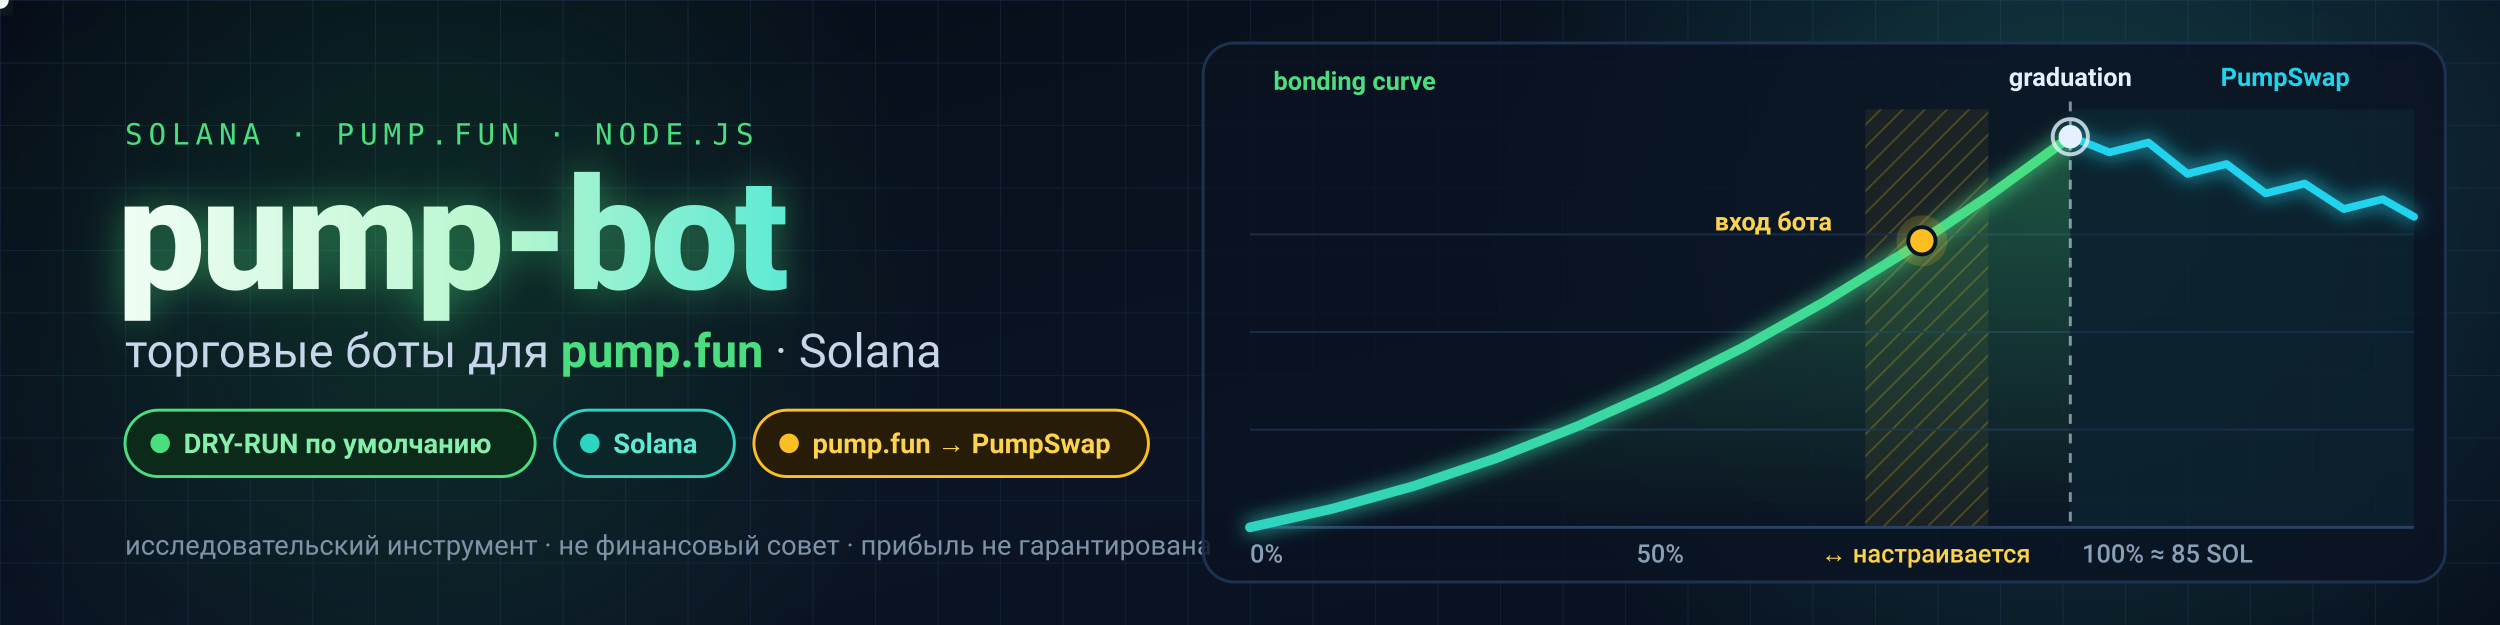
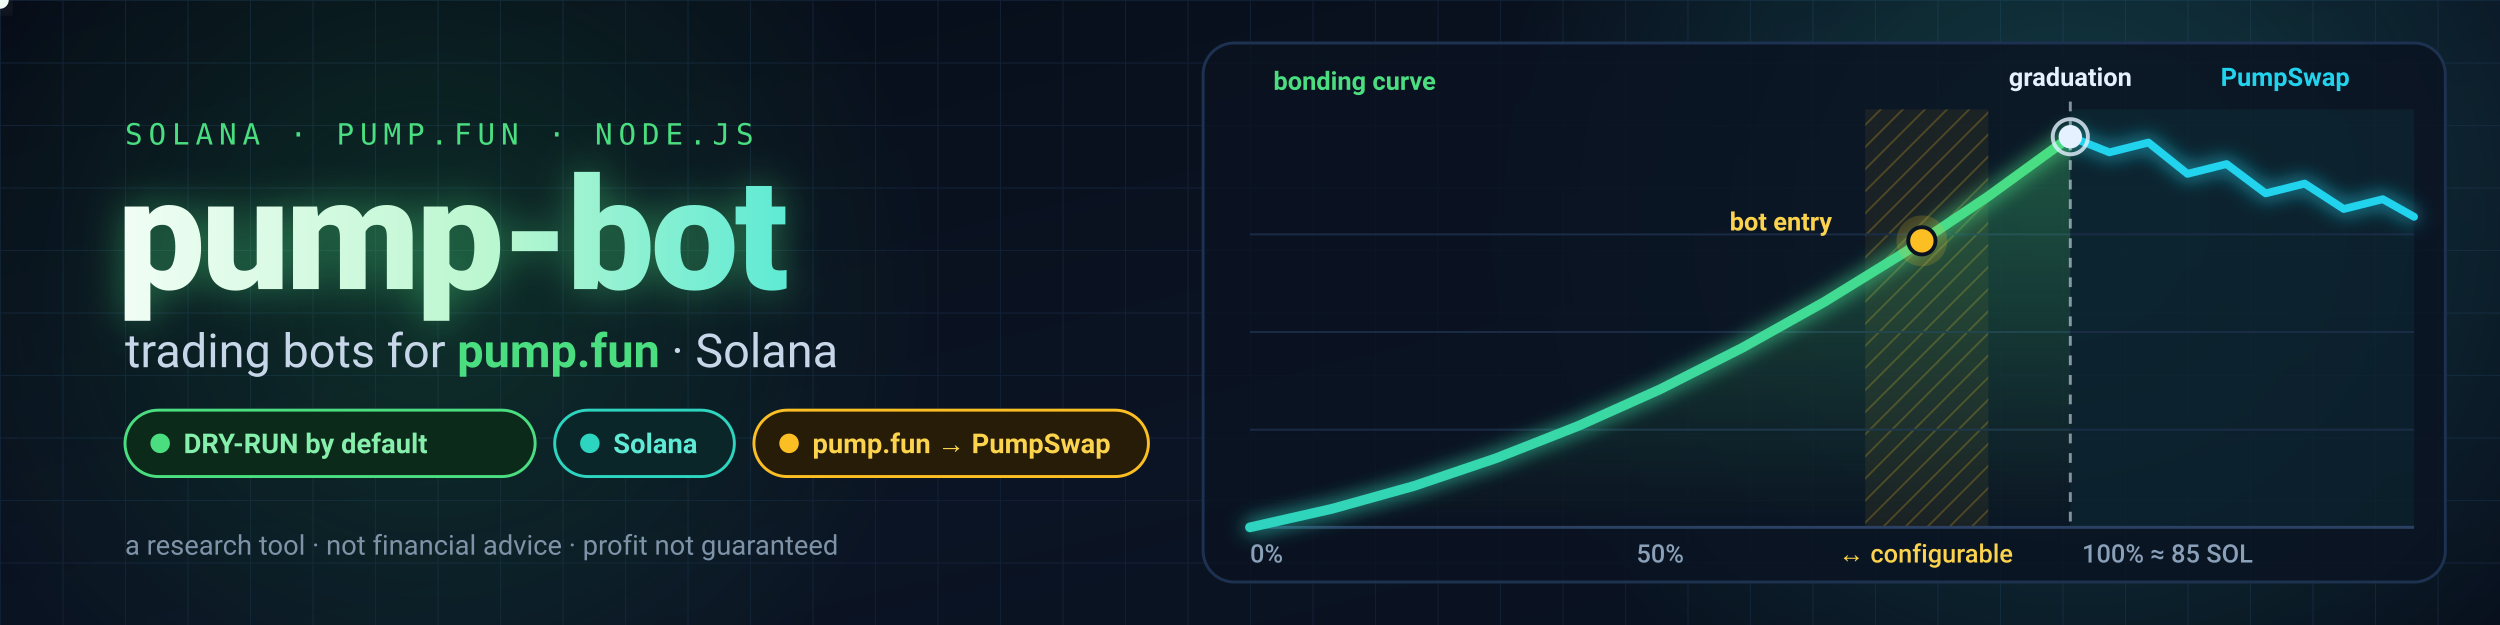
<svg xmlns="http://www.w3.org/2000/svg" xmlns:xlink="http://www.w3.org/1999/xlink" width="1280" height="320" viewBox="0 0 1280 320" role="img" aria-labelledby="bannerTitle bannerDesc">
  <defs>
    <linearGradient id="bg" x1="0" y1="0" x2="1" y2="1">
      <stop offset="0" stop-color="#070d18" />
      <stop offset="0.6" stop-color="#0b1424" />
      <stop offset="1" stop-color="#08101d" />
    </linearGradient>
    <radialGradient id="glowL" cx="0.5" cy="0.5" r="0.5">
      <stop offset="0" stop-color="#22c55e" stop-opacity="0.16" />
      <stop offset="1" stop-color="#22c55e" stop-opacity="0" />
    </radialGradient>
    <radialGradient id="glowR" cx="0.5" cy="0.5" r="0.5">
      <stop offset="0" stop-color="#2dd4bf" stop-opacity="0.22" />
      <stop offset="1" stop-color="#2dd4bf" stop-opacity="0" />
    </radialGradient>
    <linearGradient id="title" x1="0" y1="0" x2="1" y2="0">
      <stop offset="0" stop-color="#f0fdf4" />
      <stop offset="0.55" stop-color="#bbf7d0" />
      <stop offset="1" stop-color="#5eead4" />
    </linearGradient>
    <linearGradient id="curve" x1="0" y1="0" x2="1" y2="0">
      <stop offset="0" stop-color="#2dd4bf" />
      <stop offset="1" stop-color="#4ade80" />
    </linearGradient>
    <linearGradient id="area" x1="0" y1="0" x2="0" y2="1">
      <stop offset="0" stop-color="#4ade80" stop-opacity="0.30" />
      <stop offset="1" stop-color="#4ade80" stop-opacity="0" />
    </linearGradient>
    <pattern id="grid" width="32" height="32" patternUnits="userSpaceOnUse">
      <path d="M32 0H0V32" fill="none" stroke="#14233a" stroke-width="1" />
    </pattern>
    <pattern id="hatch" width="8" height="8" patternUnits="userSpaceOnUse" patternTransform="rotate(45)">
      <rect width="8" height="8" fill="#fbbf24" fill-opacity="0.07" />
      <path d="M0 0V8" stroke="#fbbf24" stroke-opacity="0.22" stroke-width="2" />
    </pattern>
    <filter id="glow" x="-20%" y="-40%" width="140%" height="180%">
      <feGaussianBlur stdDeviation="5" result="b" />
      <feMerge>
        <feMergeNode in="b" />
        <feMergeNode in="SourceGraphic" />
      </feMerge>
    </filter>
    <filter id="blur" x="-10%" y="-30%" width="120%" height="160%">
      <feGaussianBlur stdDeviation="10" />
    </filter>
    <path id="life" d="M640 270 L682 260.5 L724 248.8 L766 234.6 L808 218.1 L850 199.3 L892 178.1 L934 154.6 L976 128.7 L1018 100.5 L1060 70 L1080 78 L1100 73 L1120 89 L1140 84 L1160 99 L1180 94 L1200 107 L1220 102 L1236 111" />
  </defs>
  <rect width="1280" height="320" fill="url(#bg)" />
  <rect width="1280" height="320" fill="url(#grid)" opacity="0.8" />
  <circle cx="220" cy="150" r="260" fill="url(#glowL)" />
  <circle cx="1060" cy="110" r="300" fill="url(#glowR)" />
  <g font-family="system-ui, -apple-system, Segoe UI, Roboto, Arial, sans-serif">
    <text x="64" y="74" font-family="ui-monospace, SFMono-Regular, Menlo, Consolas, monospace" font-size="15" letter-spacing="3" fill="#4ade80">SOLANA · PUMP.FUN · NODE.JS</text>
    <text x="60" y="148" font-size="80" font-weight="800" letter-spacing="-2" fill="#4ade80" opacity="0.45" filter="url(#blur)">pump-bot</text>
    <text x="60" y="148" font-size="80" font-weight="800" letter-spacing="-2" fill="url(#title)">pump-bot</text>
-     <text x="64" y="188" font-size="24" fill="#c7d6e8">торговые боты для <tspan fill="#4ade80" font-weight="700">pump.fun</tspan> · Solana</text>
+     <text x="64" y="188" font-size="24" fill="#c7d6e8">trading bots for <tspan fill="#4ade80" font-weight="700">pump.fun</tspan> · Solana</text>
    <g font-size="14" font-weight="600">
      <rect x="64" y="210" width="210" height="34" rx="17" fill="#0b2a1a" stroke="#4ade80" stroke-width="1.5" />
      <circle cx="82" cy="227" r="5" fill="#4ade80" />
-       <text x="94" y="232" fill="#86efac">DRY-RUN по умолчанию</text>
+       <text x="94" y="232" fill="#86efac">DRY-RUN by default</text>
      <rect x="284" y="210" width="92" height="34" rx="17" fill="#0a2629" stroke="#2dd4bf" stroke-width="1.5" />
      <circle cx="302" cy="227" r="5" fill="#2dd4bf" />
      <text x="314" y="232" fill="#5eead4">Solana</text>
      <rect x="386" y="210" width="202" height="34" rx="17" fill="#271c07" stroke="#fbbf24" stroke-width="1.5" />
      <circle cx="404" cy="227" r="5" fill="#fbbf24" />
      <text x="416" y="232" fill="#fcd34d">pump.fun → PumpSwap</text>
    </g>
-     <text x="64" y="284" font-size="14" fill="#7f93a8">исследовательский инструмент · не финансовый совет · прибыль не гарантирована</text>
+     <text x="64" y="284" font-size="14" fill="#7f93a8">a research tool · not financial advice · profit not guaranteed</text>
  </g>
  <rect x="616" y="22" width="636" height="276" rx="16" fill="#0a1322" fill-opacity="0.82" stroke="#1d3150" stroke-width="1.5" />
  <rect x="1060" y="56" width="176" height="214" fill="#2dd4bf" fill-opacity="0.06" />
  <rect x="955" y="56" width="63" height="214" fill="url(#hatch)">
    <animate attributeName="x" values="955;892;892;955;955" keyTimes="0;0.25;0.5;0.75;1" dur="8s" repeatCount="indefinite" calcMode="linear" />
    <animate attributeName="width" values="63;126;147;84;63" keyTimes="0;0.25;0.5;0.75;1" dur="8s" repeatCount="indefinite" calcMode="linear" />
  </rect>
  <path d="M640 270H1236" stroke="#2a4163" stroke-width="1.5" />
  <g stroke="#1a2b45" stroke-width="1">
    <path d="M640 220H1236M640 170H1236M640 120H1236" />
  </g>
  <path d="M640 270 L682 260.5 L724 248.8 L766 234.6 L808 218.1 L850 199.3 L892 178.1 L934 154.6 L976 128.7 L1018 100.5 L1060 70 L1060 270 Z" fill="url(#area)" />
  <path d="M640 270 L682 260.5 L724 248.8 L766 234.6 L808 218.1 L850 199.3 L892 178.1 L934 154.6 L976 128.7 L1018 100.5 L1060 70" fill="none" stroke="url(#curve)" stroke-width="5" stroke-linecap="round" stroke-linejoin="round" filter="url(#glow)" />
  <path d="M1060 70 L1080 78 L1100 73 L1120 89 L1140 84 L1160 99 L1180 94 L1200 107 L1220 102 L1236 111" fill="none" stroke="#22d3ee" stroke-width="4" stroke-linecap="round" stroke-linejoin="round" filter="url(#glow)" />
  <path d="M1060 52V270" stroke="#e6f1ff" stroke-opacity="0.55" stroke-width="1.5" stroke-dasharray="5 5" />
  <circle cx="1060" cy="70" r="9" fill="none" stroke="#e6f1ff" stroke-width="2" opacity="0.8">
    <animate attributeName="r" values="9;20;9" dur="2.4s" repeatCount="indefinite" />
    <animate attributeName="opacity" values="0.8;0;0.8" dur="2.4s" repeatCount="indefinite" />
  </circle>
  <circle cx="1060" cy="70" r="6" fill="#e6f1ff" />
  <circle cx="984" cy="123.3" r="13" fill="#fbbf24" fill-opacity="0.18" />
  <circle cx="984" cy="123.3" r="7" fill="#fbbf24" stroke="#0a1322" stroke-width="2" />
  <circle r="4.5" fill="#f0fdf4" filter="url(#glow)">
    <animateMotion dur="7s" repeatCount="indefinite" rotate="0">
      <mpath href="#life" xlink:href="#life" />
    </animateMotion>
  </circle>
  <g font-family="system-ui, -apple-system, Segoe UI, Roboto, Arial, sans-serif" font-size="13" font-weight="600">
    <text x="652" y="46" fill="#4ade80">bonding curve</text>
    <text x="1060" y="44" text-anchor="middle" fill="#e6f1ff">graduation</text>
    <text x="1170" y="44" text-anchor="middle" fill="#22d3ee">PumpSwap</text>
-     <text x="938" y="118" text-anchor="end" fill="#fcd34d">вход бота</text>
+     <text x="938" y="118" text-anchor="end" fill="#fcd34d">bot entry</text>
    <g font-weight="500" fill="#8aa0b8">
      <text x="640" y="288">0%</text>
      <text x="850" y="288" text-anchor="middle">50%</text>
-       <text x="986" y="288" text-anchor="middle" fill="#fcd34d">↔ настраивается</text>
+       <text x="986" y="288" text-anchor="middle" fill="#fcd34d">↔ configurable</text>
      <text x="1066" y="288">100% ≈ 85 SOL</text>
    </g>
  </g>
</svg>
